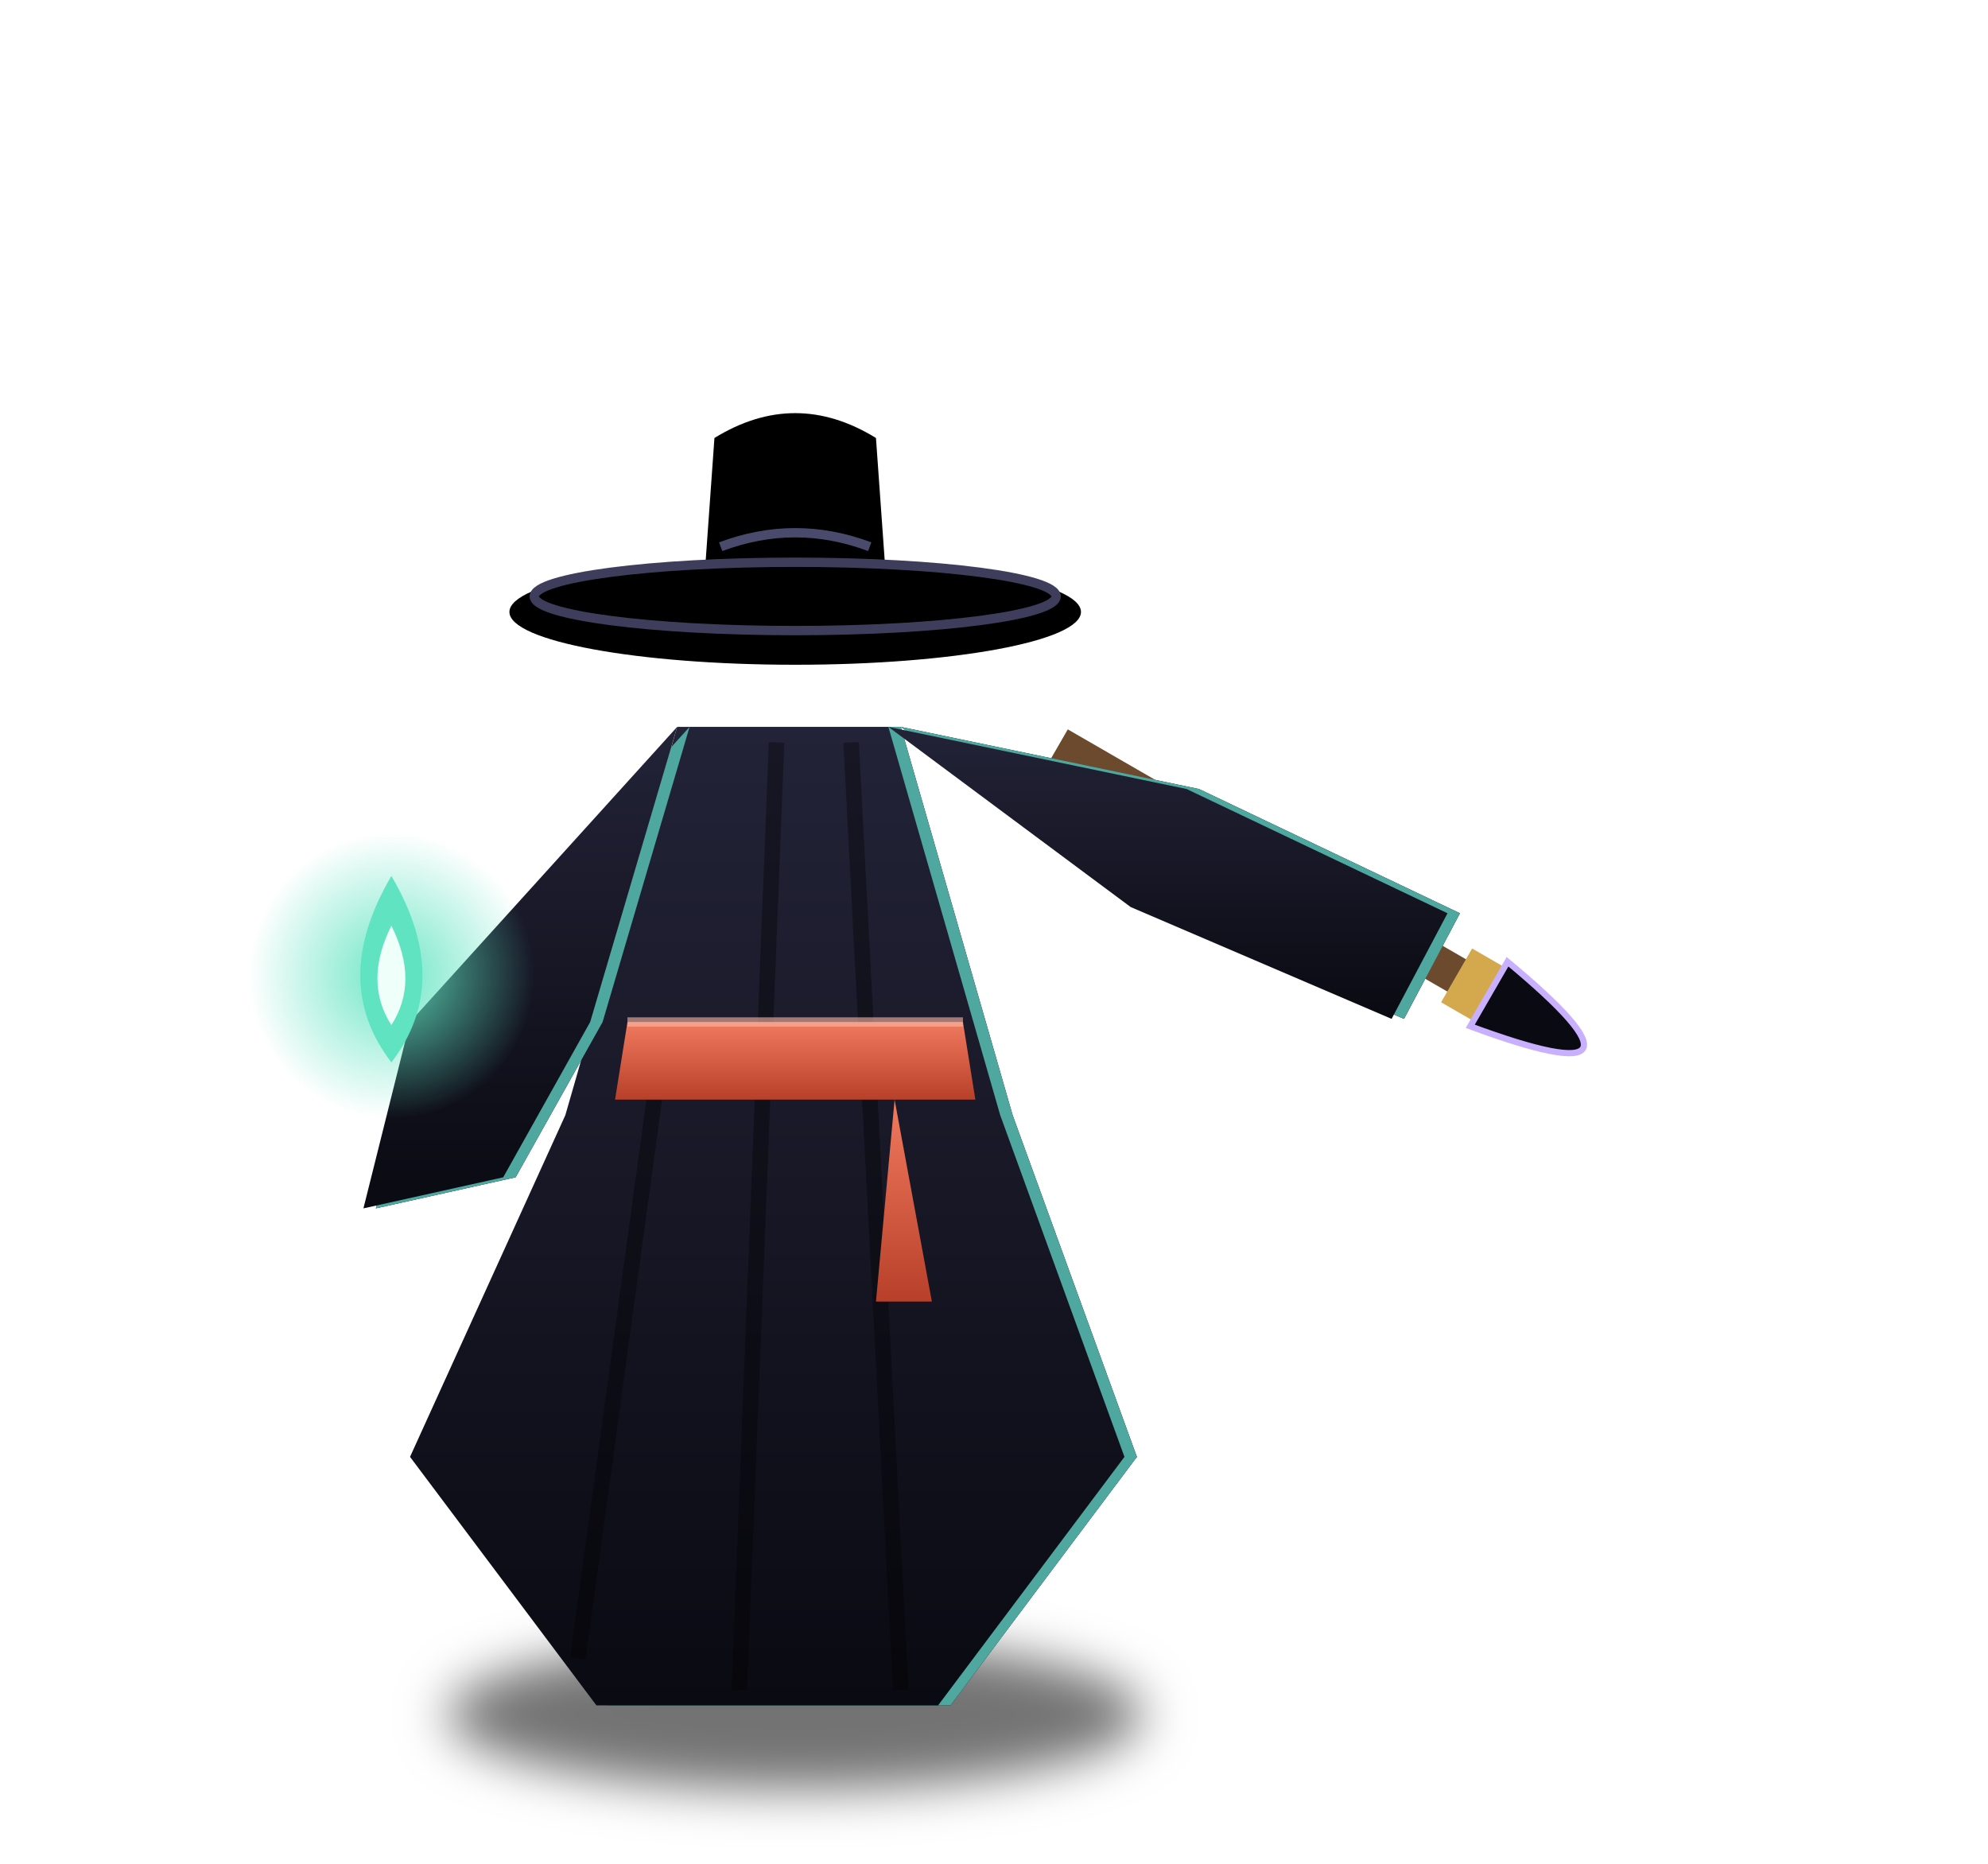
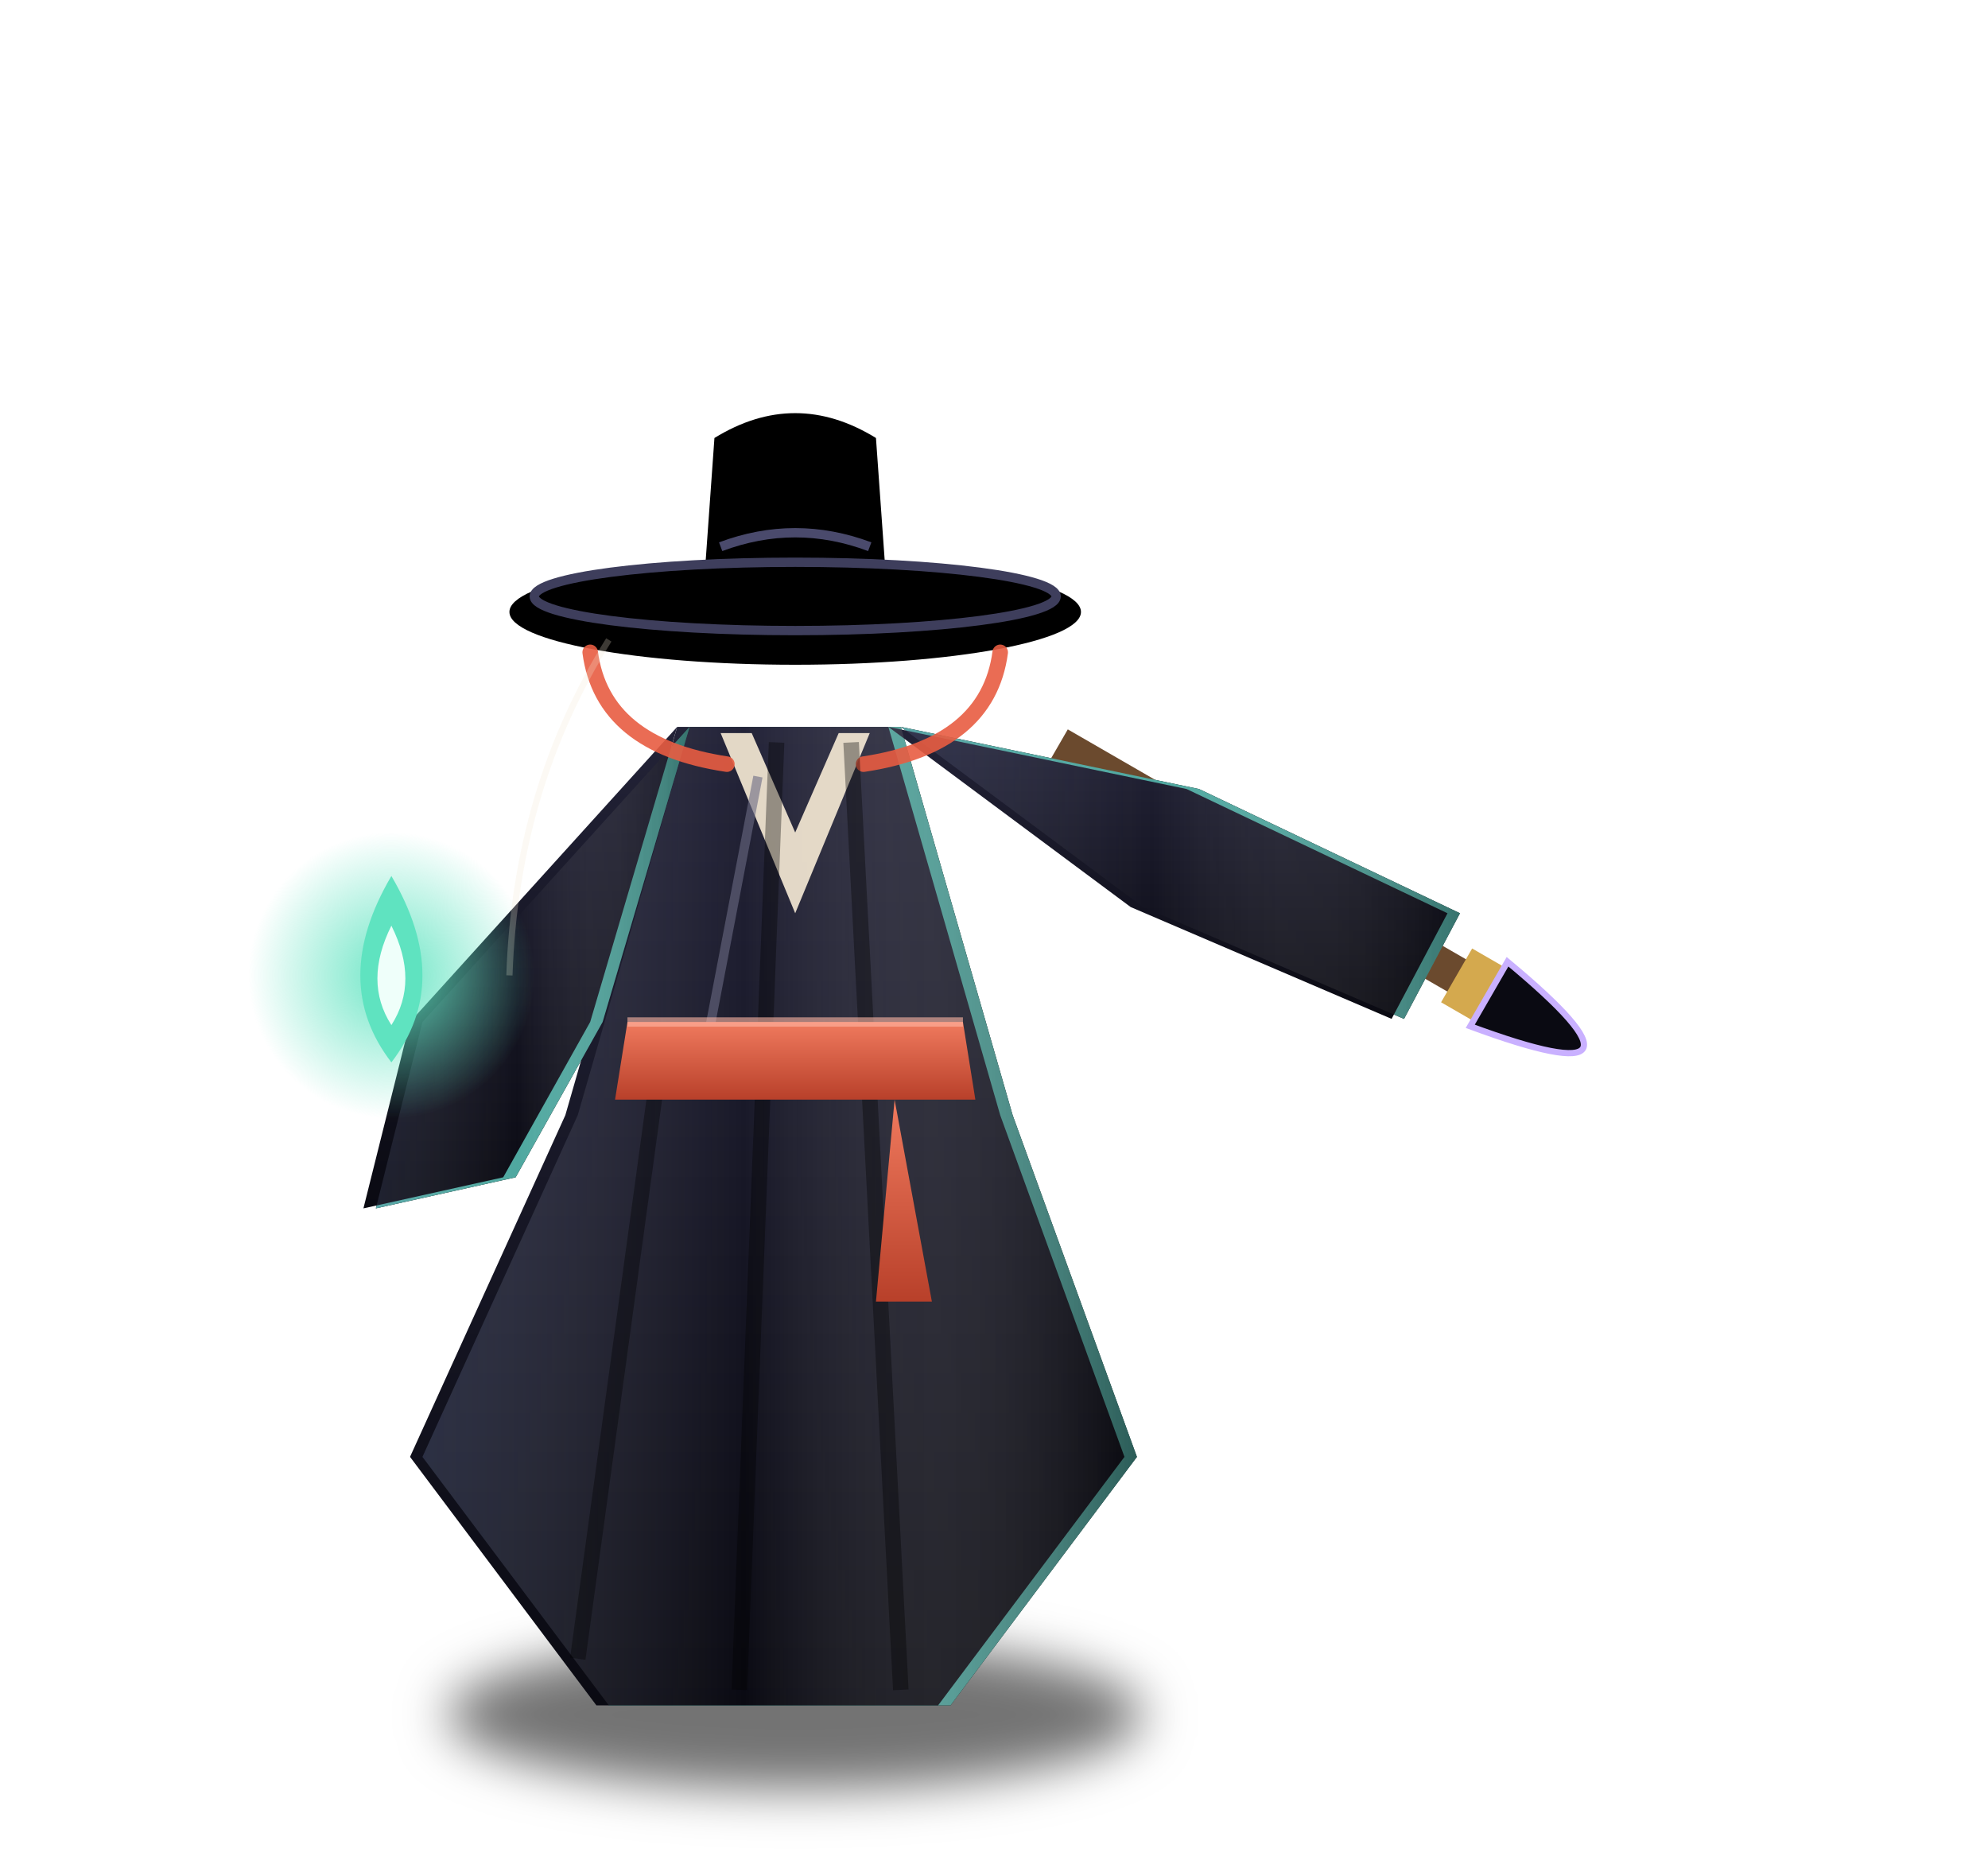
<svg xmlns="http://www.w3.org/2000/svg" xmlns:xlink="http://www.w3.org/1999/xlink" width="320" height="300" viewBox="0 0 320 300">
  <defs>
    <linearGradient id="body" x1="0" y1="0" x2="0" y2="1">
      <stop offset="0" stop-color="#232338" stop-opacity="1" />
      <stop offset="1" stop-color="#0A0A12" stop-opacity="1" />
    </linearGradient>
    <linearGradient id="band" x1="0" y1="0" x2="0" y2="1">
      <stop offset="0" stop-color="#F07A5E" stop-opacity="1" />
      <stop offset="1" stop-color="#B8402A" stop-opacity="1" />
    </linearGradient>
    <linearGradient id="hat" x1="0" y1="0" x2="0" y2="1">
      <stop offset="0" stop-color="#2E2E46" stop-opacity="1" />
      <stop offset="1" stop-color="#0E0E18" stop-opacity="1" />
    </linearGradient>
    <radialGradient id="soul">
      <stop offset="0" stop-color="#5FE3C0" stop-opacity="0.9" />
      <stop offset="1" stop-color="#5FE3C0" stop-opacity="0" />
    </radialGradient>
    <radialGradient id="orb">
      <stop offset="0" stop-color="#5FE3C0" stop-opacity="1" />
      <stop offset="1" stop-color="#5FE3C0" stop-opacity="0" />
    </radialGradient>
+     <linearGradient id="vol" x1="0" x2="1">
+       <stop offset="0" stop-color="#8FA0D0" stop-opacity=".22" />
+       <stop offset=".45" stop-color="#fff" stop-opacity="0" />
+       <stop offset="1" stop-color="#000" stop-opacity=".45" />
+     </linearGradient>
    <filter id="blur4" x="-50%" y="-50%" width="200%" height="200%">
      <feGaussianBlur stdDeviation="4" />
    </filter>
    <filter id="blur2" x="-50%" y="-50%" width="200%" height="200%">
      <feGaussianBlur stdDeviation="2" />
    </filter>
    <filter id="blur8" x="-80%" y="-80%" width="260%" height="260%">
      <feGaussianBlur stdDeviation="8" />
    </filter>
  </defs>
  <ellipse cx="128" cy="276" rx="56" ry="12" fill="#000" opacity="0.55" filter="url(#blur4)" />
  <g transform="rotate(0 128 276) translate(128,97) scale(0.5)">
    <g id="coat">
      <path d="M-34,40 L34,40 L70,165 L110,275 L50,355 L-60,355 L-120,275 L-70,165 Z" />
    </g>
    <g id="hat">
      <ellipse cx="0" cy="3" rx="92" ry="17" />
      <path d="M-30,3 L-26,-53 Q0,-69 26,-53 L30,3 Z" />
    </g>
    <g id="arms">
      <path d="M-34,40 L-120,135 L-135,195 L-90,185 L-62,135 Z" />
      <path d="M34,40 L130,60 L214,100 L196,134 L112,98 Z" />
    </g>
    <g transform="translate(206,116) rotate(120)">
      <rect x="-6" y="-10" width="12" height="150" fill="#6B4A2E" />
      <rect x="-10" y="-20" width="20" height="12" fill="#D4A94E" />
      <path d="M-12,-20 Q0,-90 12,-20 Z" fill="#0A0A12" stroke="#C9B0FF" stroke-width="2" />
    </g>
    <use xlink:href="#coat" fill="#4FA8A0" />
    <use xlink:href="#coat" fill="url(#body)" transform="translate(-4,0)" />
    <use xlink:href="#arms" fill="#4FA8A0" />
    <use xlink:href="#arms" fill="url(#body)" transform="translate(-4,0)" />
    <use xlink:href="#hat" fill="#4FA8A0" />
    <use xlink:href="#hat" fill="url(#hat)" transform="translate(-4,0)" />
+     <use xlink:href="#coat" fill="url(#vol)" />
+     <use xlink:href="#arms" fill="url(#vol)" opacity=".7" />
+     <path d="M-24,42 L0,100 L24,42 L14,42 L0,74 L-14,42 Z" fill="#F3E7D3" opacity=".92" />
+     <path d="M-12,56 L-30,150" stroke="#6B6B84" stroke-width="3" opacity=".6" fill="none" />
+     <path d="M-66,16 Q-62,46 -22,52 M66,16 Q62,46 22,52" stroke="#E85C41" stroke-width="5" fill="none" stroke-linecap="round" opacity=".9" />
+     <path d="M-60,12 Q-90,60 -92,120" stroke="#F3E7D3" stroke-width="2" fill="none" opacity=".25" />
    <path d="M-6,45 L-18,350 M18,45 L34,350 M-44,150 L-70,340" stroke="#000" stroke-width="5" opacity=".35" fill="none" />
    <ellipse cx="0" cy="-2" rx="84" ry="11" fill="none" stroke="#3E3E5C" stroke-width="3" />
    <path d="M-24,-18 Q0,-27 24,-18" stroke="#4A4A6C" stroke-width="3" fill="none" />
    <path d="M-54,135 L54,135 L58,160 L-58,160 Z" fill="url(#band)" />
    <path d="M32,160 L44,225 L26,225 Z" fill="url(#band)" />
    <path d="M-54,135 L54,135" stroke="#FFB8A5" stroke-width="3" opacity=".6" />
    <g transform="translate(-130,120)">
      <circle r="46" fill="url(#soul)" />
      <path d="M0,28 q-20,-26 0,-60 q20,34 0,60" fill="#5FE3C0" />
      <path d="M0,16 q-9,-14 0,-32 q9,18 0,32" fill="#EFFFFA" />
    </g>
  </g>
</svg>
